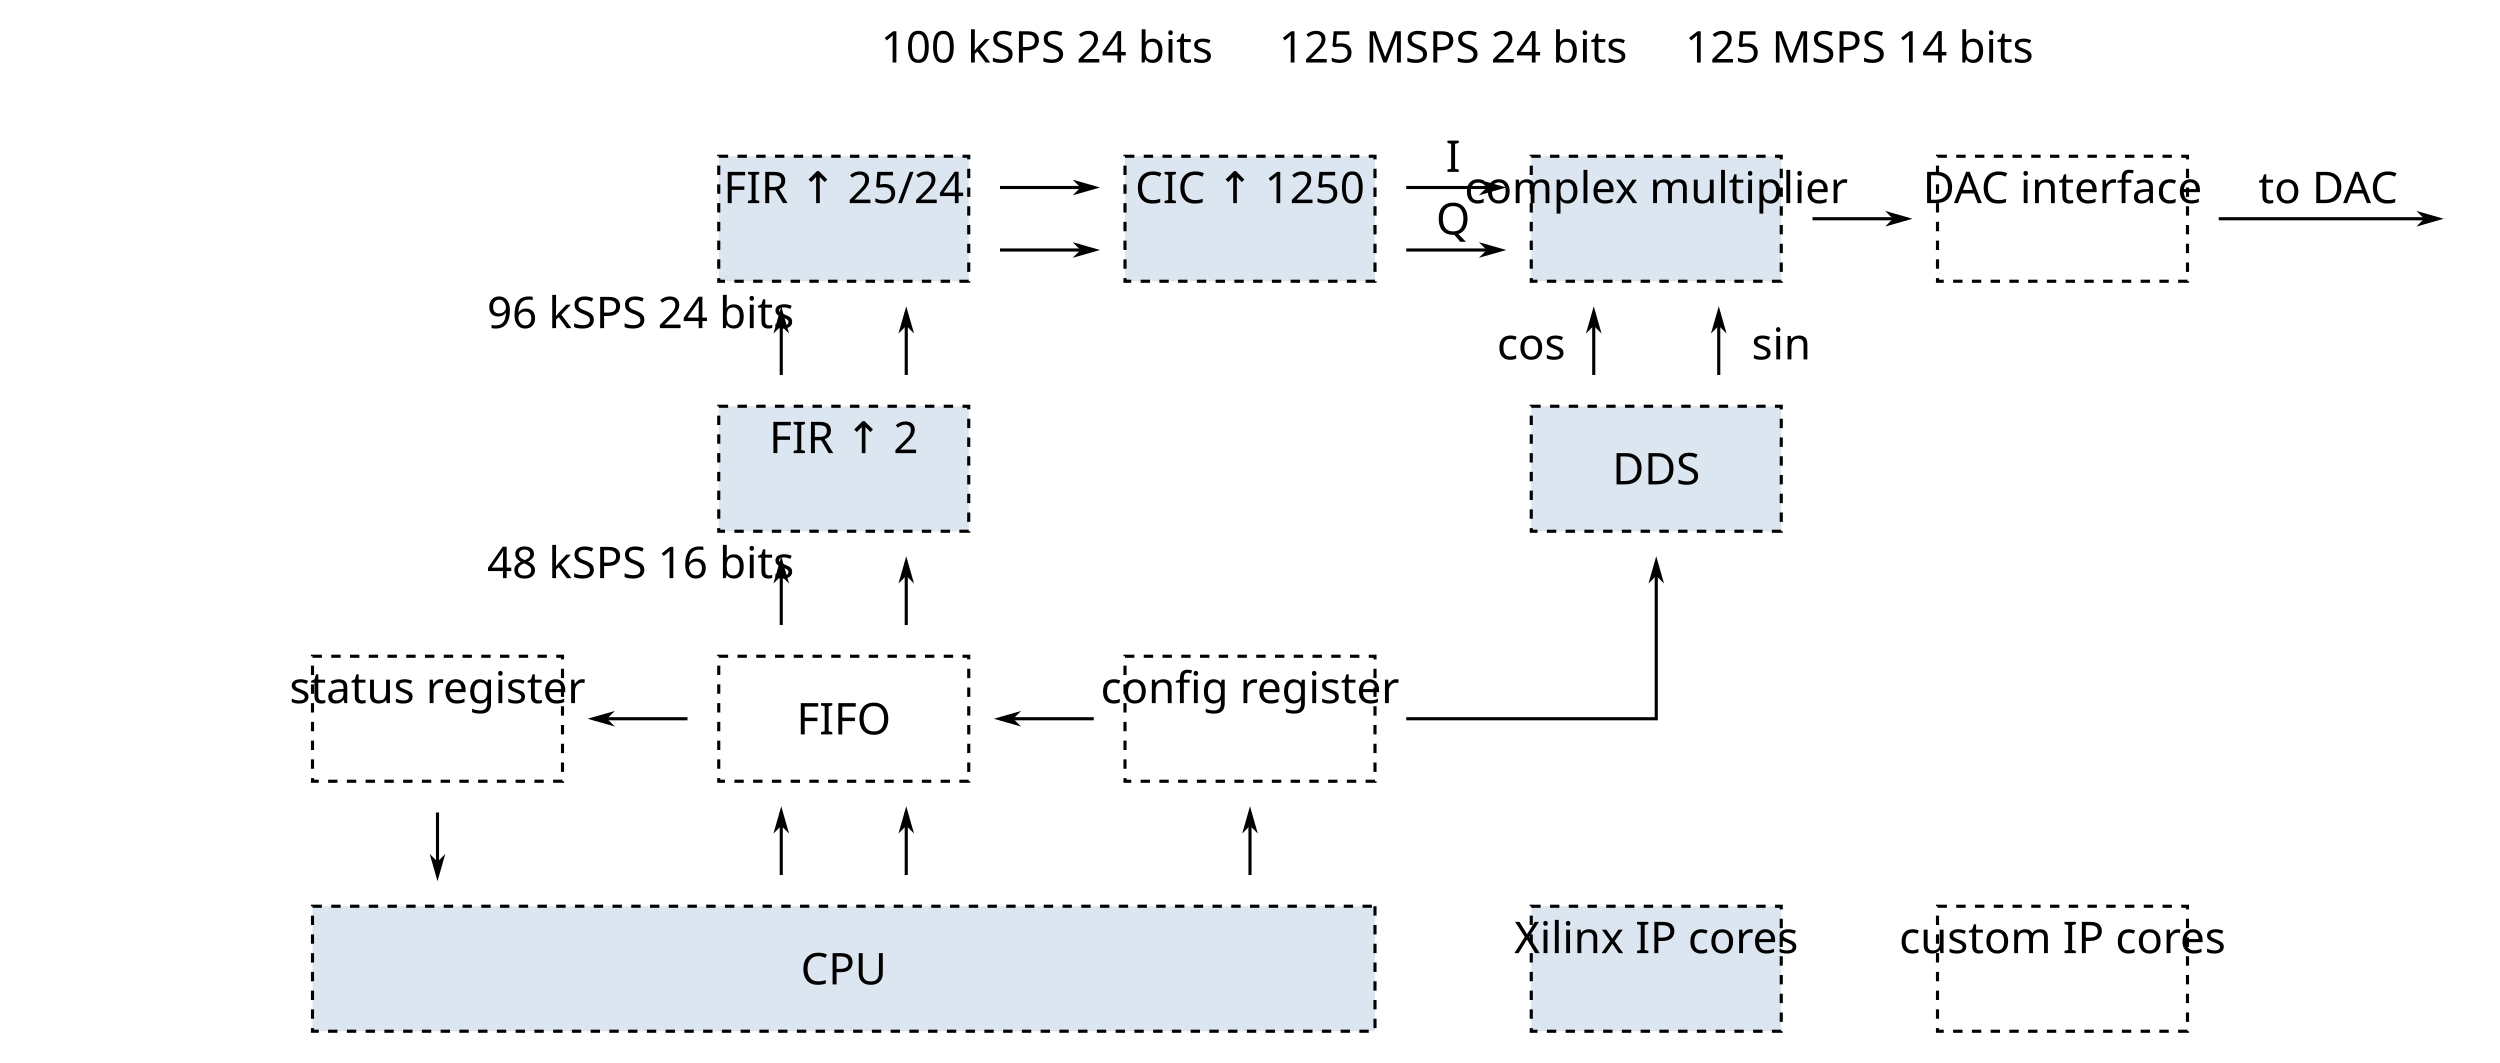
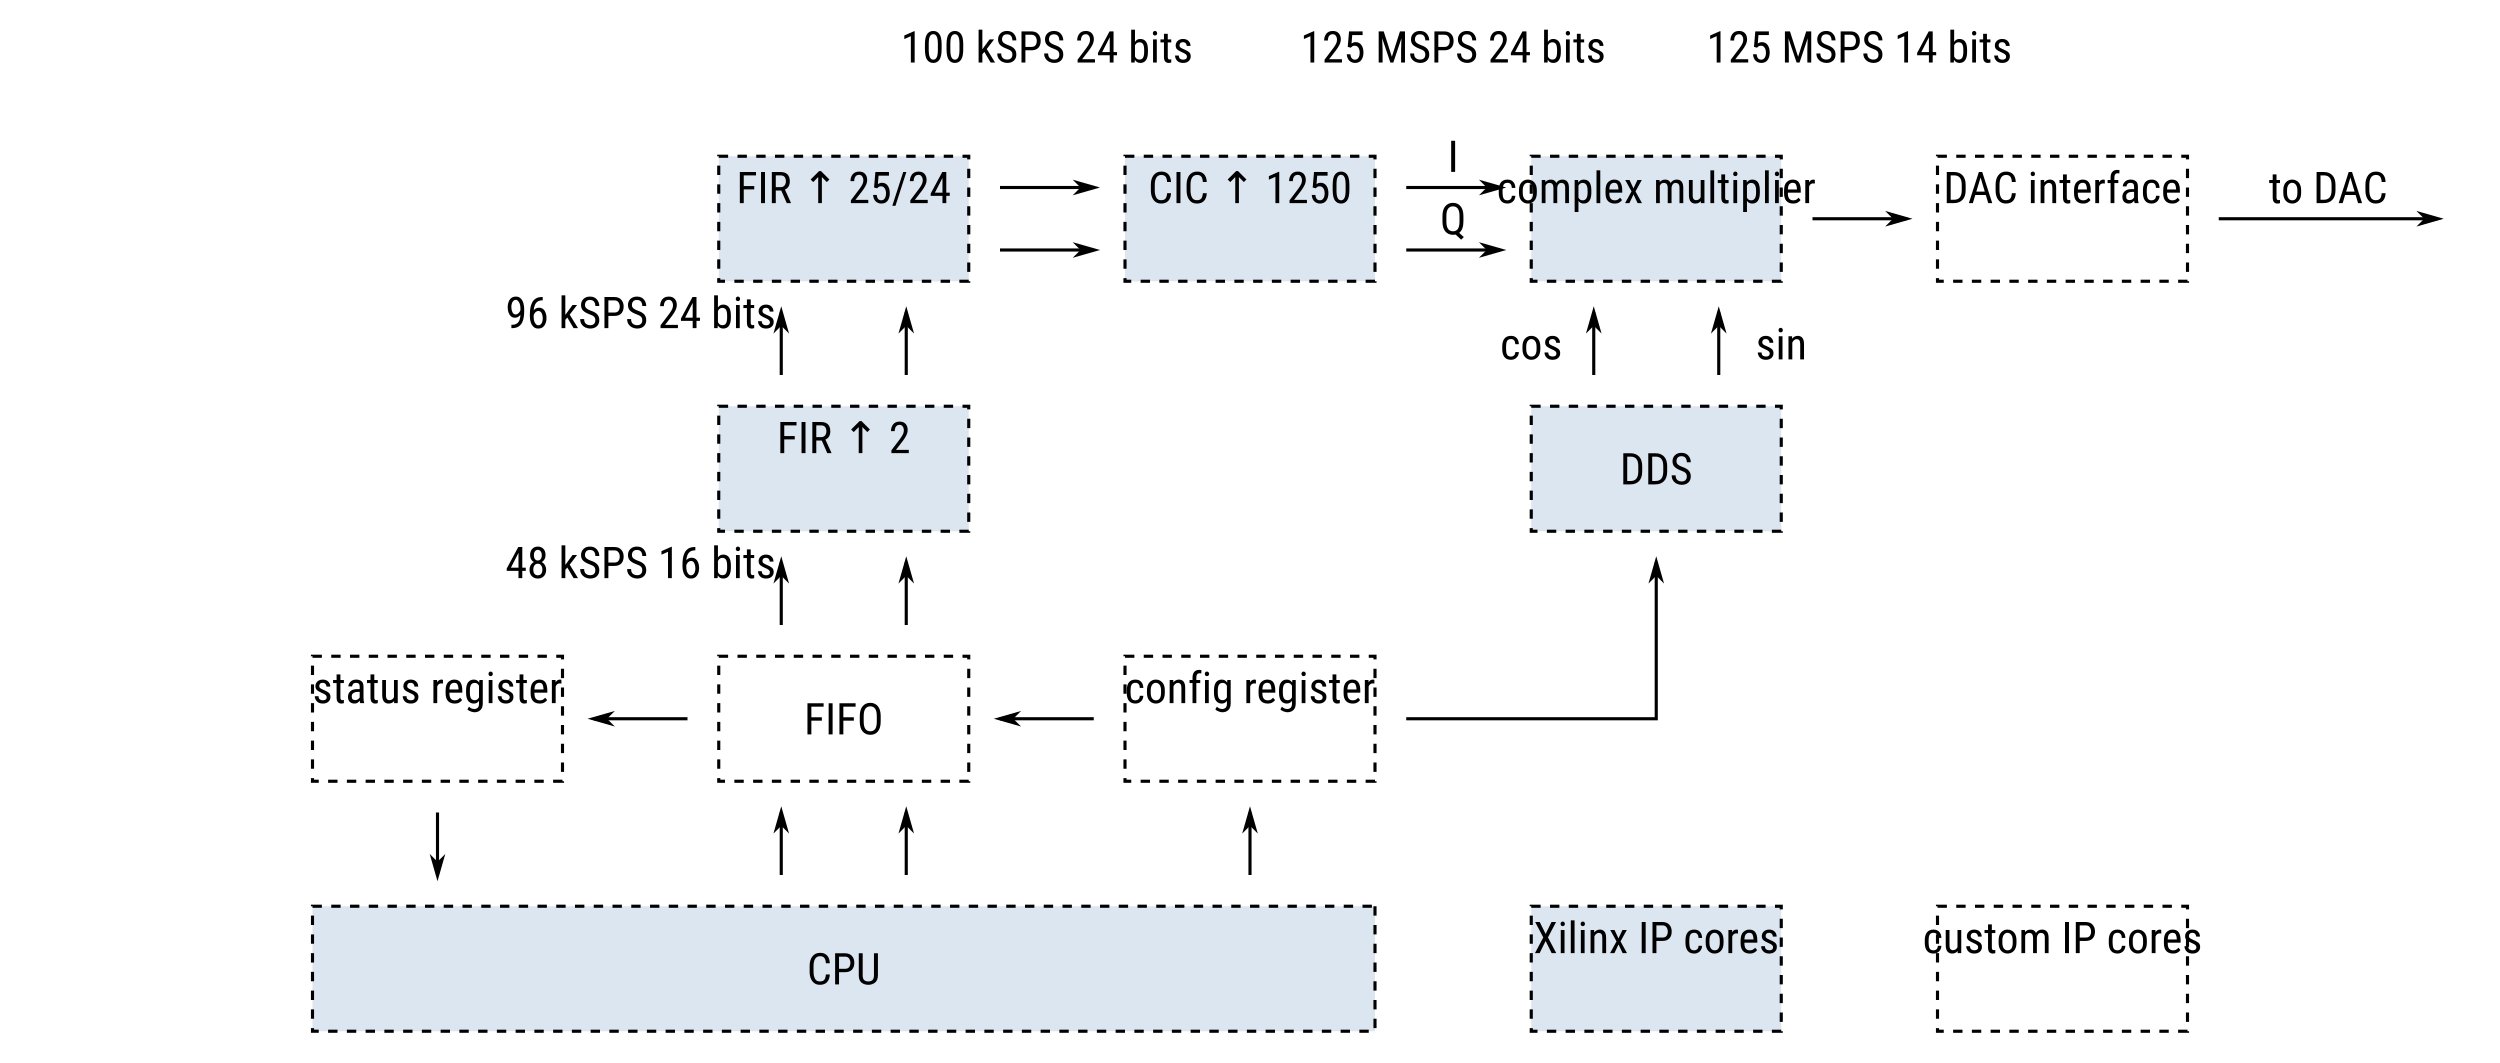
<svg xmlns="http://www.w3.org/2000/svg" width="800" height="340" version="1.1">
  <defs>
    <marker id="Arrow1L" overflow="visible" markerHeight="5" markerWidth="8.75" orient="auto-start-reverse" preserveAspectRatio="xMidYMid" refX="4.25" viewBox="0 0 8.75 5">
      <path transform="scale(-.5)" d="m0 0 5-5-17.5 5 17.5 5z" fill="context-stroke" fill-rule="evenodd" />
    </marker>
  </defs>
  <rect x="490" y="50" width="80" height="40" fill="#dce6f0" stroke="#000000" stroke-dasharray="3, 3" />
  <rect x="490" y="130" width="80" height="40" fill="#dce6f0" stroke="#000000" stroke-dasharray="3, 3" />
  <rect x="230" y="130" width="80" height="40" fill="#dce6f0" stroke="#000000" stroke-dasharray="3, 3" />
  <rect x="230" y="210" width="80" height="40" fill="none" stroke="#000000" stroke-dasharray="3, 3" />
  <rect x="230" y="50" width="80" height="40" fill="#dce6f0" stroke="#000000" stroke-dasharray="3, 3" />
-   <text x="660" y="65" fill="#000000" font-family="Carlito" font-size="14px" text-align="center" text-anchor="middle" style="line-height:1.25">
+   <text x="660" y="65" fill="#000000" font-family="Roboto Condensed" font-size="14px" text-align="center" text-anchor="middle" style="line-height:1.25">
    <tspan>DAC</tspan>
    <tspan>interface</tspan>
  </text>
  <rect x="360" y="50" width="80" height="40" fill="#dce6f0" stroke="#000000" stroke-dasharray="3, 3" />
  <rect x="620" y="50" width="80" height="40" fill="none" stroke="#000000" stroke-dasharray="3, 3" />
-   <text x="465" y="55" fill="#000000" font-family="Carlito" font-size="14px" text-align="center" text-anchor="middle" style="line-height:1.25">
+   <text x="465" y="55" fill="#000000" font-family="Roboto Condensed" font-size="14px" text-align="center" text-anchor="middle" style="line-height:1.25">
    <tspan>I</tspan>
  </text>
-   <text x="465" y="75" fill="#000000" font-family="Carlito" font-size="14px" text-align="center" text-anchor="middle" style="line-height:1.25">
+   <text x="465" y="75" fill="#000000" font-family="Roboto Condensed" font-size="14px" text-align="center" text-anchor="middle" style="line-height:1.25">
    <tspan>Q</tspan>
  </text>
-   <text x="465" y="20" fill="#000000" font-family="Carlito" font-size="14px" text-align="center" text-anchor="middle" style="line-height:1.25">
+   <text x="465" y="20" fill="#000000" font-family="Roboto Condensed" font-size="14px" text-align="center" text-anchor="middle" style="line-height:1.25">
    <tspan>125 MSPS</tspan>
    <tspan>24 bits</tspan>
  </text>
  <path d="m450 60h30" fill="none" marker-end="url(#Arrow1L)" stroke="#000000" />
  <path d="m450 80h30" fill="none" marker-end="url(#Arrow1L)" stroke="#000000" />
  <path d="m510 120v-20" fill="none" marker-end="url(#Arrow1L)" stroke="#000000" />
  <path d="m550 120v-20" fill="none" marker-end="url(#Arrow1L)" stroke="#000000" />
-   <text x="400" y="65" fill="#000000" font-family="Carlito" font-size="14px" text-align="center" text-anchor="middle" style="line-height:1.25">
+   <text x="400" y="65" fill="#000000" font-family="Roboto Condensed" font-size="14px" text-align="center" text-anchor="middle" style="line-height:1.25">
    <tspan>CIC</tspan>
    <tspan>↑ 1250</tspan>
  </text>
  <path d="m250 120v-20" fill="none" marker-end="url(#Arrow1L)" stroke="#000000" />
  <path d="m290 120v-20" fill="none" marker-end="url(#Arrow1L)" stroke="#000000" />
-   <text x="530" y="65" fill="#000000" font-family="Carlito" font-size="14px" text-align="center" text-anchor="middle" style="line-height:1.25">
+   <text x="530" y="65" fill="#000000" font-family="Roboto Condensed" font-size="14px" text-align="center" text-anchor="middle" style="line-height:1.25">
    <tspan>complex</tspan>
    <tspan>multiplier</tspan>
  </text>
-   <text x="530" y="155" fill="#000000" font-family="Carlito" font-size="14px" text-align="center" text-anchor="middle" style="line-height:1.25">
+   <text x="530" y="155" fill="#000000" font-family="Roboto Condensed" font-size="14px" text-align="center" text-anchor="middle" style="line-height:1.25">
    <tspan>DDS</tspan>
  </text>
-   <text x="490" y="115" fill="#000000" font-family="Carlito" font-size="14px" text-align="center" text-anchor="middle" style="line-height:1.25">
+   <text x="490" y="115" fill="#000000" font-family="Roboto Condensed" font-size="14px" text-align="center" text-anchor="middle" style="line-height:1.25">
    <tspan>cos</tspan>
  </text>
-   <text x="570" y="115" fill="#000000" font-family="Carlito" font-size="14px" text-align="center" text-anchor="middle" style="line-height:1.25">
+   <text x="570" y="115" fill="#000000" font-family="Roboto Condensed" font-size="14px" text-align="center" text-anchor="middle" style="line-height:1.25">
    <tspan>sin</tspan>
  </text>
-   <text x="205" y="185" fill="#000000" font-family="Carlito" font-size="14px" text-align="center" text-anchor="middle" style="line-height:1.25">
+   <text x="205" y="185" fill="#000000" font-family="Roboto Condensed" font-size="14px" text-align="center" text-anchor="middle" style="line-height:1.25">
    <tspan>48 kSPS</tspan>
    <tspan>16 bits</tspan>
  </text>
-   <text x="335" y="20" fill="#000000" font-family="Carlito" font-size="14px" text-align="center" text-anchor="middle" style="line-height:1.25">
+   <text x="335" y="20" fill="#000000" font-family="Roboto Condensed" font-size="14px" text-align="center" text-anchor="middle" style="line-height:1.25">
    <tspan>100 kSPS</tspan>
    <tspan>24 bits</tspan>
  </text>
-   <text x="595" y="20" fill="#000000" font-family="Carlito" font-size="14px" text-align="center" text-anchor="middle" style="line-height:1.25">
+   <text x="595" y="20" fill="#000000" font-family="Roboto Condensed" font-size="14px" text-align="center" text-anchor="middle" style="line-height:1.25">
    <tspan>125 MSPS</tspan>
    <tspan>14 bits</tspan>
  </text>
-   <text x="270" y="235" fill="#000000" font-family="Carlito" font-size="14px" text-align="center" text-anchor="middle" style="line-height:1.25">
+   <text x="270" y="235" fill="#000000" font-family="Roboto Condensed" font-size="14px" text-align="center" text-anchor="middle" style="line-height:1.25">
    <tspan>FIFO</tspan>
  </text>
  <rect transform="rotate(90)" x="290" y="-440" width="40" height="340" fill="#dce6f0" stroke="#000000" stroke-dasharray="3, 3" />
-   <text x="400" y="225" fill="#000000" font-family="Carlito" font-size="14px" text-align="center" text-anchor="middle" style="line-height:1.25">
+   <text x="400" y="225" fill="#000000" font-family="Roboto Condensed" font-size="14px" text-align="center" text-anchor="middle" style="line-height:1.25">
    <tspan>config</tspan>
    <tspan>register</tspan>
  </text>
  <rect x="100" y="210" width="80" height="40" fill="none" stroke="#000000" stroke-dasharray="3, 3" />
-   <text x="270" y="315" fill="#000000" font-family="Carlito" font-size="14px" text-align="center" text-anchor="middle" style="line-height:1.25">
+   <text x="270" y="315" fill="#000000" font-family="Roboto Condensed" font-size="14px" text-align="center" text-anchor="middle" style="line-height:1.25">
    <tspan>CPU</tspan>
  </text>
  <path d="m250 280v-20" fill="none" marker-end="url(#Arrow1L)" stroke="#000000" />
-   <text x="140" y="225" fill="#000000" font-family="Carlito" font-size="14px" text-align="center" text-anchor="middle" style="line-height:1.25">
+   <text x="140" y="225" fill="#000000" font-family="Roboto Condensed" font-size="14px" text-align="center" text-anchor="middle" style="line-height:1.25">
    <tspan>status</tspan>
    <tspan>register</tspan>
  </text>
  <rect x="360" y="210" width="80" height="40" fill="none" stroke="#000000" stroke-dasharray="3, 3" />
  <path d="m140 260v20" fill="none" marker-end="url(#Arrow1L)" stroke="#000000" />
  <path d="m290 280v-20" fill="none" marker-end="url(#Arrow1L)" stroke="#000000" />
  <path d="m400 280v-20" fill="none" marker-end="url(#Arrow1L)" stroke="#000000" />
  <path d="m350 230h-30" fill="none" marker-end="url(#Arrow1L)" stroke="#000000" />
  <path d="m220 230h-30" fill="none" marker-end="url(#Arrow1L)" stroke="#000000" />
  <path d="m580 70h30" fill="none" marker-end="url(#Arrow1L)" stroke="#000000" />
-   <text x="270" y="145" fill="#000000" font-family="Carlito" font-size="14px" text-align="center" text-anchor="middle" style="line-height:1.25">
+   <text x="270" y="145" fill="#000000" font-family="Roboto Condensed" font-size="14px" text-align="center" text-anchor="middle" style="line-height:1.25">
    <tspan>FIR</tspan>
    <tspan>↑ 2</tspan>
  </text>
  <path d="m250 200v-20" fill="none" marker-end="url(#Arrow1L)" stroke="#000000" />
  <path d="m290 200v-20" fill="none" marker-end="url(#Arrow1L)" stroke="#000000" />
-   <text x="205" y="105" fill="#000000" font-family="Carlito" font-size="14px" text-align="center" text-anchor="middle" style="line-height:1.25">
+   <text x="205" y="105" fill="#000000" font-family="Roboto Condensed" font-size="14px" text-align="center" text-anchor="middle" style="line-height:1.25">
    <tspan>96 kSPS</tspan>
    <tspan>24 bits</tspan>
  </text>
  <path d="m450 230h80v-50" fill="none" marker-end="url(#Arrow1L)" stroke="#000000" stroke-width="1px" />
-   <text x="270" y="65" fill="#000000" font-family="Carlito" font-size="14px" text-align="center" text-anchor="middle" style="line-height:1.25">
+   <text x="270" y="65" fill="#000000" font-family="Roboto Condensed" font-size="14px" text-align="center" text-anchor="middle" style="line-height:1.25">
    <tspan>FIR</tspan>
    <tspan>↑ 25/24</tspan>
  </text>
  <path d="m320 60h30" fill="none" marker-end="url(#Arrow1L)" stroke="#000000" />
  <path d="m320 80h30" fill="none" marker-end="url(#Arrow1L)" stroke="#000000" />
  <rect x="620" y="290" width="80" height="40" fill="none" stroke="#000000" stroke-dasharray="3, 3" />
  <rect x="490" y="290" width="80" height="40" fill="#dce6f0" stroke="#000000" stroke-dasharray="3, 3" />
-   <text x="530" y="305" fill="#000000" font-family="Carlito" font-size="14px" text-align="center" text-anchor="middle" style="line-height:1.25">
+   <text x="530" y="305" fill="#000000" font-family="Roboto Condensed" font-size="14px" text-align="center" text-anchor="middle" style="line-height:1.25">
    <tspan>Xilinx</tspan>
    <tspan>IP cores</tspan>
  </text>
-   <text x="660" y="305" fill="#000000" font-family="Carlito" font-size="14px" text-align="center" text-anchor="middle" style="line-height:1.25">
+   <text x="660" y="305" fill="#000000" font-family="Roboto Condensed" font-size="14px" text-align="center" text-anchor="middle" style="line-height:1.25">
    <tspan>custom</tspan>
    <tspan>IP cores</tspan>
  </text>
-   <text x="745" y="65" fill="#000000" font-family="Carlito" font-size="14px" text-align="center" text-anchor="middle" style="line-height:1.25">
+   <text x="745" y="65" fill="#000000" font-family="Roboto Condensed" font-size="14px" text-align="center" text-anchor="middle" style="line-height:1.25">
    <tspan>to DAC</tspan>
  </text>
  <path d="m710 70h70" fill="none" marker-end="url(#Arrow1L)" stroke="#000000" />
</svg>
